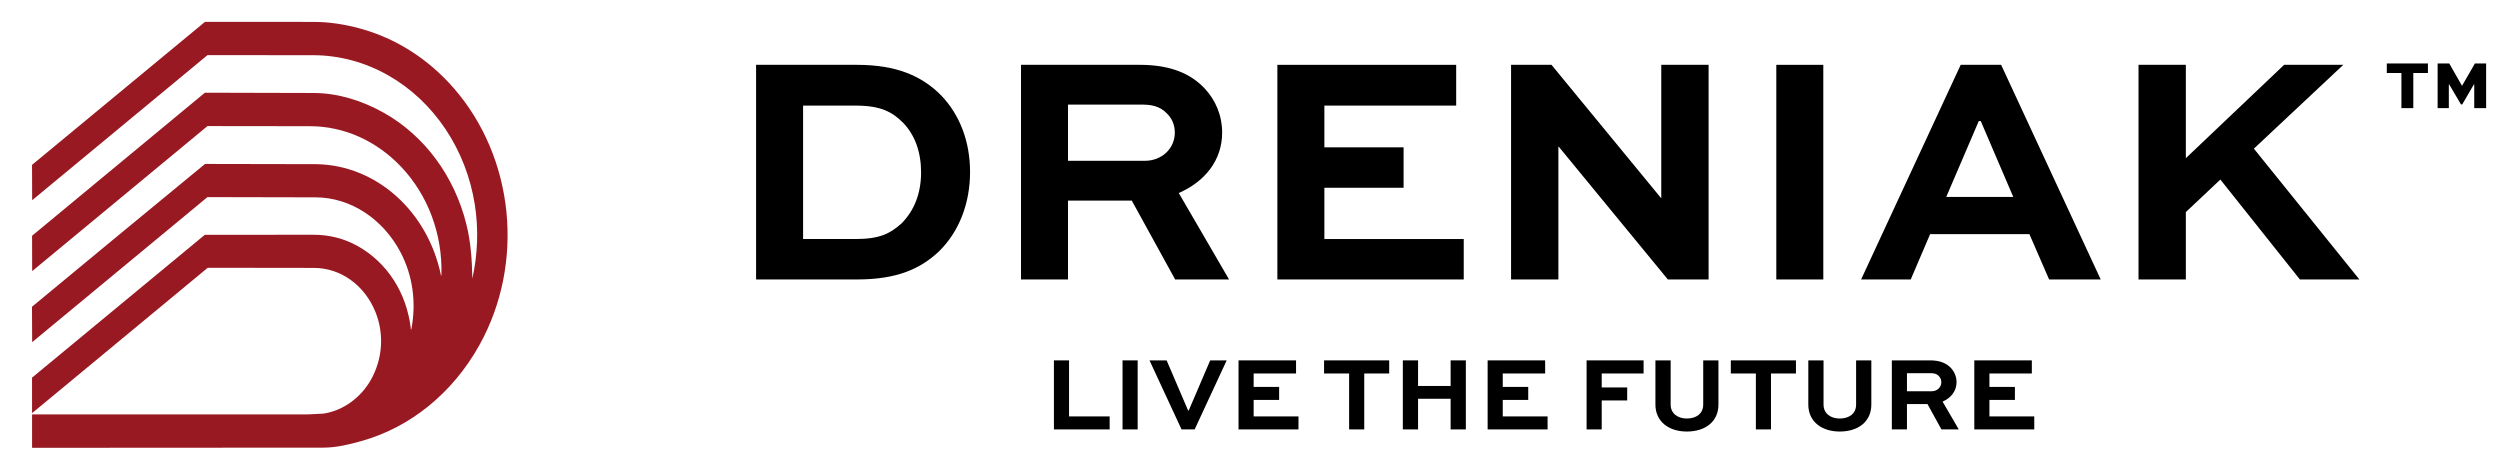
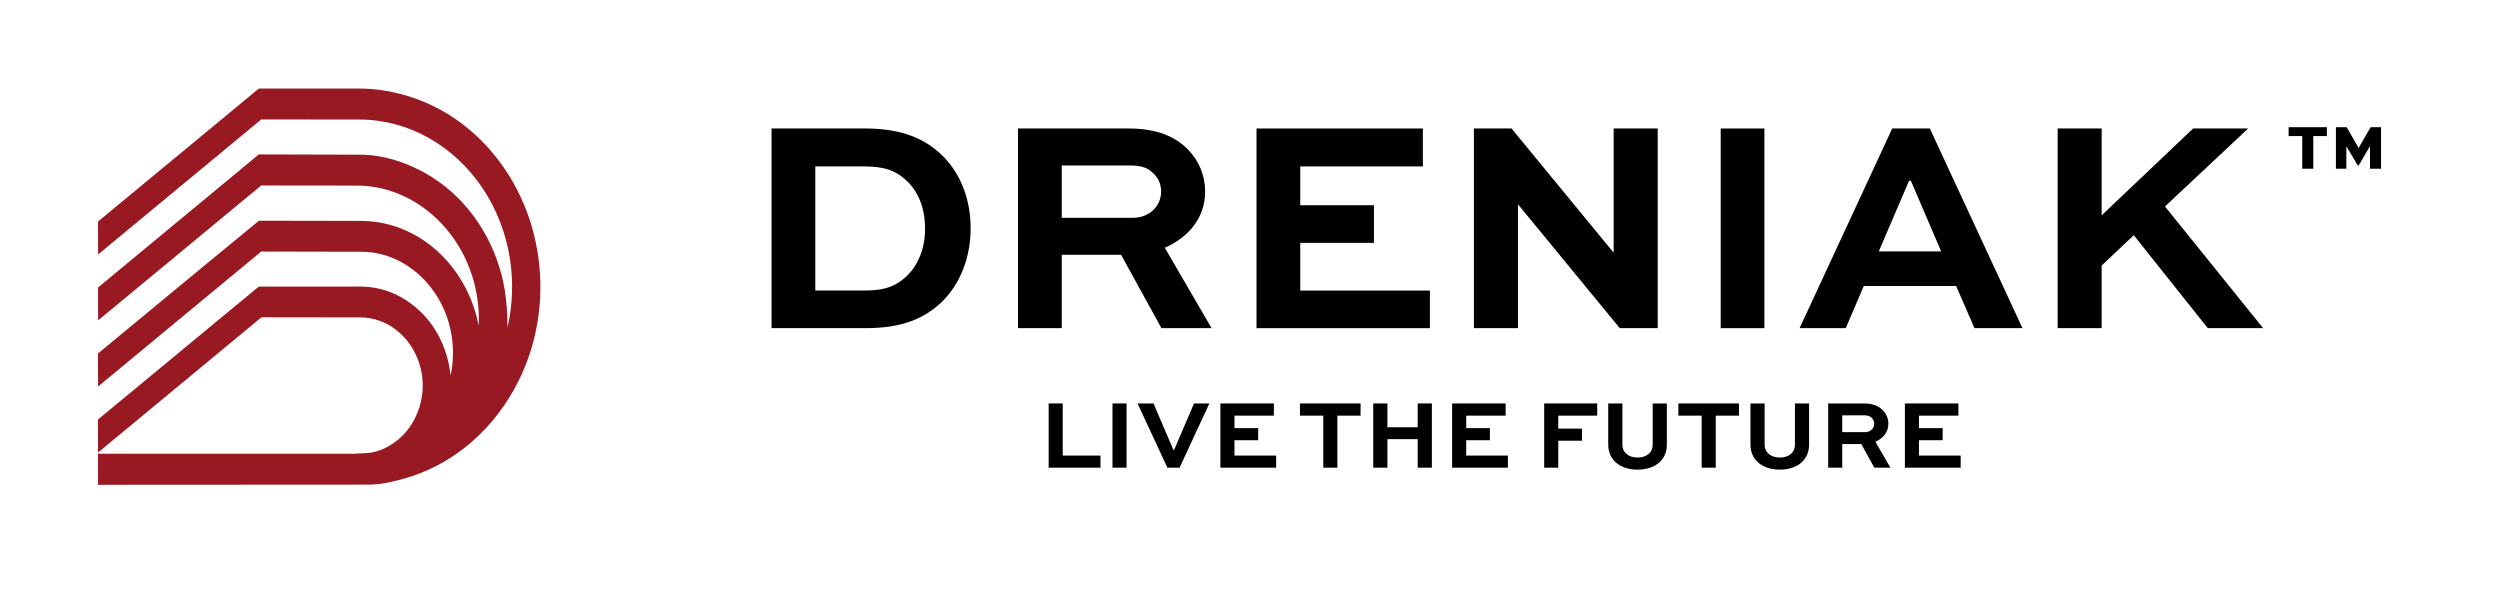
- <svg xmlns="http://www.w3.org/2000/svg" xmlns:xlink="http://www.w3.org/1999/xlink" viewBox="110 238 614 114" width="614" height="114">
+ <svg xmlns="http://www.w3.org/2000/svg" xmlns:xlink="http://www.w3.org/1999/xlink" viewBox="92 220 660 160" width="660" height="160" preserveAspectRatio="xMidYMid meet">
  <defs>
    <clipPath id="clip_1">
      <path transform="matrix(1,0,0,-1,0,595)" d="M0 595H841V0H0Z" />
    </clipPath>
    <clipPath id="clip_2">
      <path transform="matrix(1,0,0,-1,0,595)" d="M-4.672-3.717H845.672V598.717H-4.672Z" />
    </clipPath>
    <path id="font_4_15" d="M.802 0V.653H.669L.456 .295H.454L.24 .653H.103V0H.242V.379H.247L.43 .074H.47L.653 .379H.658V0H.802Z" />
    <path id="font_4_26" d="M.113 .353C.149 .372 .227 .399 .289 .399 .348 .399 .392 .376 .392 .325V.276C.356 .304 .304 .316 .252 .316 .116 .316 .038 .245 .038 .154 .038 .059 .113-.012 .231-.012 .316-.012 .359 .021 .395 .056 .398 .038 .402 .015 .407 0H.539C.527 .037 .525 .073 .525 .095V.356C.525 .466 .412 .504 .3 .504 .206 .504 .118 .475 .072 .452L.113 .353M.26 .086C.204 .086 .171 .113 .171 .154 .171 .191 .2 .222 .279 .222 .329 .222 .371 .205 .392 .187V.14C.377 .126 .33 .086 .26 .086Z" />
    <path id="font_4_42" d="M.491 .454C.45 .474 .351 .506 .263 .506 .164 .506 .055 .466 .055 .342 .055 .21 .176 .203 .282 .197 .325 .194 .385 .189 .385 .143 .385 .109 .35 .086 .288 .086 .211 .086 .132 .123 .085 .152L.038 .057C.089 .025 .173-.017 .286-.017 .417-.017 .518 .039 .518 .155 .518 .296 .371 .306 .283 .31 .241 .312 .187 .315 .187 .356 .187 .387 .218 .403 .268 .403 .32 .403 .39 .384 .444 .359L.491 .454Z" />
    <path id="font_4_43" d="M.022 .389H.107V.126C.107 .017 .187-.019 .259-.019 .285-.019 .346-.015 .365 0L.355 .1C.338 .097 .312 .093 .293 .093 .259 .093 .24 .106 .24 .136V.389H.36V.488H.24V.626H.107V.488H.022V.389Z" />
    <path id="font_4_30" d="M.466 .142C.427 .113 .369 .092 .316 .092 .234 .092 .186 .142 .175 .211H.546C.548 .234 .548 .244 .548 .252 .548 .432 .422 .504 .303 .504 .152 .504 .044 .388 .044 .24 .044 .103 .134-.015 .299-.015 .387-.015 .475 .016 .529 .057L.466 .142M.302 .402C.353 .402 .412 .369 .413 .3H.178C.193 .355 .231 .402 .302 .402Z" />
    <path id="font_4_41" d="M.296 .376C.314 .376 .347 .368 .362 .362L.399 .484C.382 .497 .349 .504 .324 .504 .261 .504 .226 .465 .196 .415 .194 .44 .19 .467 .186 .488H.064C.074 .434 .078 .391 .078 .35V0H.212V.314C.239 .349 .261 .376 .296 .376Z" />
    <path id="font_4_1" d="" />
    <path id="font_4_14" d="M.103 .653V0H.63V.123H.246V.653H.103Z" />
    <path id="font_4_39" d="M.044 .246C.044 .101 .151-.015 .309-.015 .468-.015 .576 .101 .576 .246 .576 .391 .468 .504 .309 .504 .151 .504 .044 .391 .044 .246M.181 .246C.181 .326 .228 .393 .309 .393 .392 .393 .44 .326 .44 .246 .44 .165 .392 .095 .309 .095 .228 .095 .181 .165 .181 .246Z" />
    <path id="font_4_32" d="M.42-.028C.42-.08 .379-.122 .301-.122 .227-.122 .177-.099 .139-.071L.069-.148C.118-.192 .189-.227 .301-.227 .468-.227 .553-.135 .553-.023V.35C.553 .39 .553 .432 .564 .49H.44C.436 .472 .433 .445 .433 .427 .405 .459 .347 .504 .282 .504 .151 .504 .045 .402 .045 .243 .045 .092 .152-.009 .282-.009 .33-.009 .38 .014 .42 .055V-.028M.301 .103C.239 .103 .188 .159 .188 .243 .188 .334 .239 .391 .301 .391 .36 .391 .402 .354 .42 .336V.157C.384 .124 .342 .103 .301 .103Z" />
    <path id="font_4_51" d="M.056 .069C.056 .022 .096-.015 .148-.015 .201-.015 .242 .022 .242 .069 .242 .115 .201 .154 .148 .154 .096 .154 .056 .115 .056 .069Z" />
    <path id="font_4_6" d="M.41 0C.533 0 .604 .033 .66 .086 .721 .146 .754 .232 .754 .327 .754 .419 .723 .501 .666 .56 .608 .619 .53 .653 .41 .653H.103V0H.41M.246 .123V.529H.405C.482 .529 .517 .51 .55 .477 .586 .44 .605 .388 .605 .326 .605 .26 .583 .208 .545 .17 .511 .14 .48 .123 .405 .123H.246Z" />
    <path id="font_4_19" d="M.246 0V.24H.44L.572 0H.736L.583 .263C.663 .298 .715 .363 .715 .447 .715 .499 .695 .546 .661 .582 .619 .626 .558 .653 .465 .653H.103V0H.246M.47 .532C.496 .532 .525 .529 .548 .504 .563 .489 .571 .469 .571 .447 .571 .397 .53 .361 .48 .361H.246V.532H.47Z" />
    <path id="font_4_7" d="M.487 .402H.246V.529H.647V.653H.103V0H.67V.123H.246V.279H.487V.402Z" />
    <path id="font_4_16" d="M.56 .653V.248H.559L.226 .653H.103V0H.247V.404H.248L.58 0H.704V.653H.56Z" />
    <path id="font_4_11" d="M.246 0V.653H.103V0H.246Z" />
    <path id="font_4_3" d="M.012 0H.163L.222 .138H.524L.584 0H.741L.438 .653H.315L.012 0M.37 .482H.376L.475 .251H.271L.37 .482Z" />
    <path id="font_4_13" d="M.247 .653H.103V0H.247V.205L.352 .304 .594 0H.775L.454 .398 .726 .653H.546L.247 .369V.653Z" />
    <path id="font_4_23" d="M.583 .653 .38 .179H.374L.171 .653H.009L.312 0H.436L.739 .653H.583Z" />
    <path id="font_4_21" d="M.026 .529H.263V0H.406V.529H.642V.653H.026V.529Z" />
    <path id="font_4_10" d="M.247 0V.29H.555V0H.699V.653H.555V.411H.247V.653H.103V0H.247Z" />
    <path id="font_4_8" d="M.246 0V.274H.487V.397H.246V.529H.642V.653H.103V0H.246Z" />
    <path id="font_4_22" d="M.543 .653V.235C.543 .149 .477 .103 .388 .103 .304 .103 .235 .149 .235 .235V.653H.091V.235C.091 .072 .22-.02 .388-.02 .561-.02 .687 .072 .687 .235V.653H.543Z" />
    <path id="font_4_53" d="M.776 .326V.653H.694L.6 .49H.599L.506 .653H.421V.326H.503V.499H.506L.592 .353H.601L.686 .499H.689V.326H.776M.049 .583H.156V.326H.243V.583H.35V.653H.049V.583Z" />
    <clipPath id="clip_5">
      <path transform="matrix(1,0,0,-1,0,595)" d="M0 595H841V0H0Z" />
    </clipPath>
  </defs>
  <path d="M0.028 69.966 L21.677 52.061 L42.528 34.891 L69.861 34.944 C84.636 35.183 97.157 46.518 100.438 62.070 C100.382 62.343 100.680 62.393 100.583 62.115 C100.875 52.093 97.263 42.535 90.718 35.622 C84.709 29.276 76.770 25.634 68.334 25.623 L43.132 25.592 L0.071 61.215 L0.050 52.526 L42.493 17.394 L69.196 17.464 C75.218 17.480 81.132 19.352 86.430 22.321 C96.413 27.918 103.766 37.877 106.699 49.648 C107.793 54.037 108.105 58.433 108.180 63.047 C109.506 57.106 109.738 50.908 108.787 44.871 C106.648 31.300 98.768 19.539 87.567 13.160 C81.883 9.922 75.543 8.187 69.074 8.182 L43.137 8.166 L0.071 43.804 L0.041 35.117 L42.509 0.000 L69.060 0.005 C73.034 0.006 76.773 0.587 80.587 1.625 C89.363 4.013 97.267 9.040 103.510 16.156 C118.517 33.262 121.165 59.294 109.849 79.497 C103.327 91.141 92.985 99.607 80.818 102.983 C77.840 103.810 74.751 104.565 71.604 104.567 L0.050 104.609 L0.048 96.410 L67.589 96.408 L71.573 96.211 C76.530 95.504 80.889 92.144 83.281 87.874 C86.206 82.654 86.526 76.524 84.375 71.228 C81.710 64.666 75.864 60.435 69.290 60.426 L43.197 60.390 L0.401 95.804 C0.281 95.903 0.168 96.054 0.114 96.008 C0.000 95.908 0.044 95.616 0.044 95.483 L0.041 87.375 L42.474 52.296 L69.062 52.279 C72.947 52.276 76.598 53.145 80.026 55.063 C87.252 59.107 92.021 66.485 93.073 75.294 C92.938 75.494 93.200 75.636 93.206 75.441 C94.456 68.914 93.544 62.275 90.528 56.559 C86.247 48.449 78.344 43.112 69.669 43.094 L43.121 43.038 L0.070 78.661 L0.028 69.966Z" fill="#991923" transform="translate(117.8273 243.3738)" />
  <use data-text="D" xlink:href="#font_4_6" transform="matrix(80.7236,0,0,-80.7236,287.3809,306.6353)" fill="#000000" />
  <use data-text="R" xlink:href="#font_4_19" transform="matrix(80.7236,0,0,-80.7236,352.4441,306.6353)" fill="#000000" />
  <use data-text="E" xlink:href="#font_4_7" transform="matrix(80.7236,0,0,-80.7236,415.4085,306.6353)" fill="#000000" />
  <use data-text="N" xlink:href="#font_4_16" transform="matrix(80.7236,0,0,-80.7236,472.803,306.6353)" fill="#000000" />
  <use data-text="I" xlink:href="#font_4_11" transform="matrix(80.7236,0,0,-80.7236,537.947,306.6353)" fill="#000000" />
  <use data-text="A" xlink:href="#font_4_3" transform="matrix(80.7236,0,0,-80.7236,566.1195,306.6353)" fill="#000000" />
  <use data-text="K" xlink:href="#font_4_13" transform="matrix(80.7236,0,0,-80.7236,626.9044,306.6353)" fill="#000000" />
  <use data-text="L" xlink:href="#font_4_14" transform="matrix(25.9675,0,0,-25.9675,366.1689,343.4653)" fill="#000000" />
  <use data-text="I" xlink:href="#font_4_11" transform="matrix(25.9675,0,0,-25.9675,383.0218,343.4653)" fill="#000000" />
  <use data-text="V" xlink:href="#font_4_23" transform="matrix(25.9675,0,0,-25.9675,392.0845,343.4653)" fill="#000000" />
  <use data-text="E" xlink:href="#font_4_7" transform="matrix(25.9675,0,0,-25.9675,411.5082,343.4653)" fill="#000000" />
  <use data-text=" " xlink:href="#font_4_1" transform="matrix(25.9675,0,0,-25.9675,429.9711,343.4653)" fill="#000000" />
  <use data-text="T" xlink:href="#font_4_21" transform="matrix(25.9675,0,0,-25.9675,434.5154,343.4653)" fill="#000000" />
  <use data-text="H" xlink:href="#font_4_10" transform="matrix(25.9675,0,0,-25.9675,451.8617,343.4653)" fill="#000000" />
  <use data-text="E" xlink:href="#font_4_7" transform="matrix(25.9675,0,0,-25.9675,472.6876,343.4653)" fill="#000000" />
  <use data-text=" " xlink:href="#font_4_1" transform="matrix(25.9675,0,0,-25.9675,491.1505,343.4653)" fill="#000000" />
  <use data-text="F" xlink:href="#font_4_8" transform="matrix(25.9675,0,0,-25.9675,496.9932,343.4653)" fill="#000000" />
  <use data-text="U" xlink:href="#font_4_22" transform="matrix(25.9675,0,0,-25.9675,514.2096,343.4653)" fill="#000000" />
  <use data-text="T" xlink:href="#font_4_21" transform="matrix(25.9675,0,0,-25.9675,534.4123,343.4653)" fill="#000000" />
  <use data-text="U" xlink:href="#font_4_22" transform="matrix(25.9675,0,0,-25.9675,551.7586,343.4653)" fill="#000000" />
  <use data-text="R" xlink:href="#font_4_19" transform="matrix(25.9675,0,0,-25.9675,571.9613,343.4653)" fill="#000000" />
  <use data-text="E" xlink:href="#font_4_7" transform="matrix(25.9675,0,0,-25.9675,592.216,343.4653)" fill="#000000" />
  <use data-text="™" xlink:href="#font_4_53" transform="matrix(33.5588,0,0,-33.5588,694.5527,275.4946)" fill="#000000" />
</svg>
